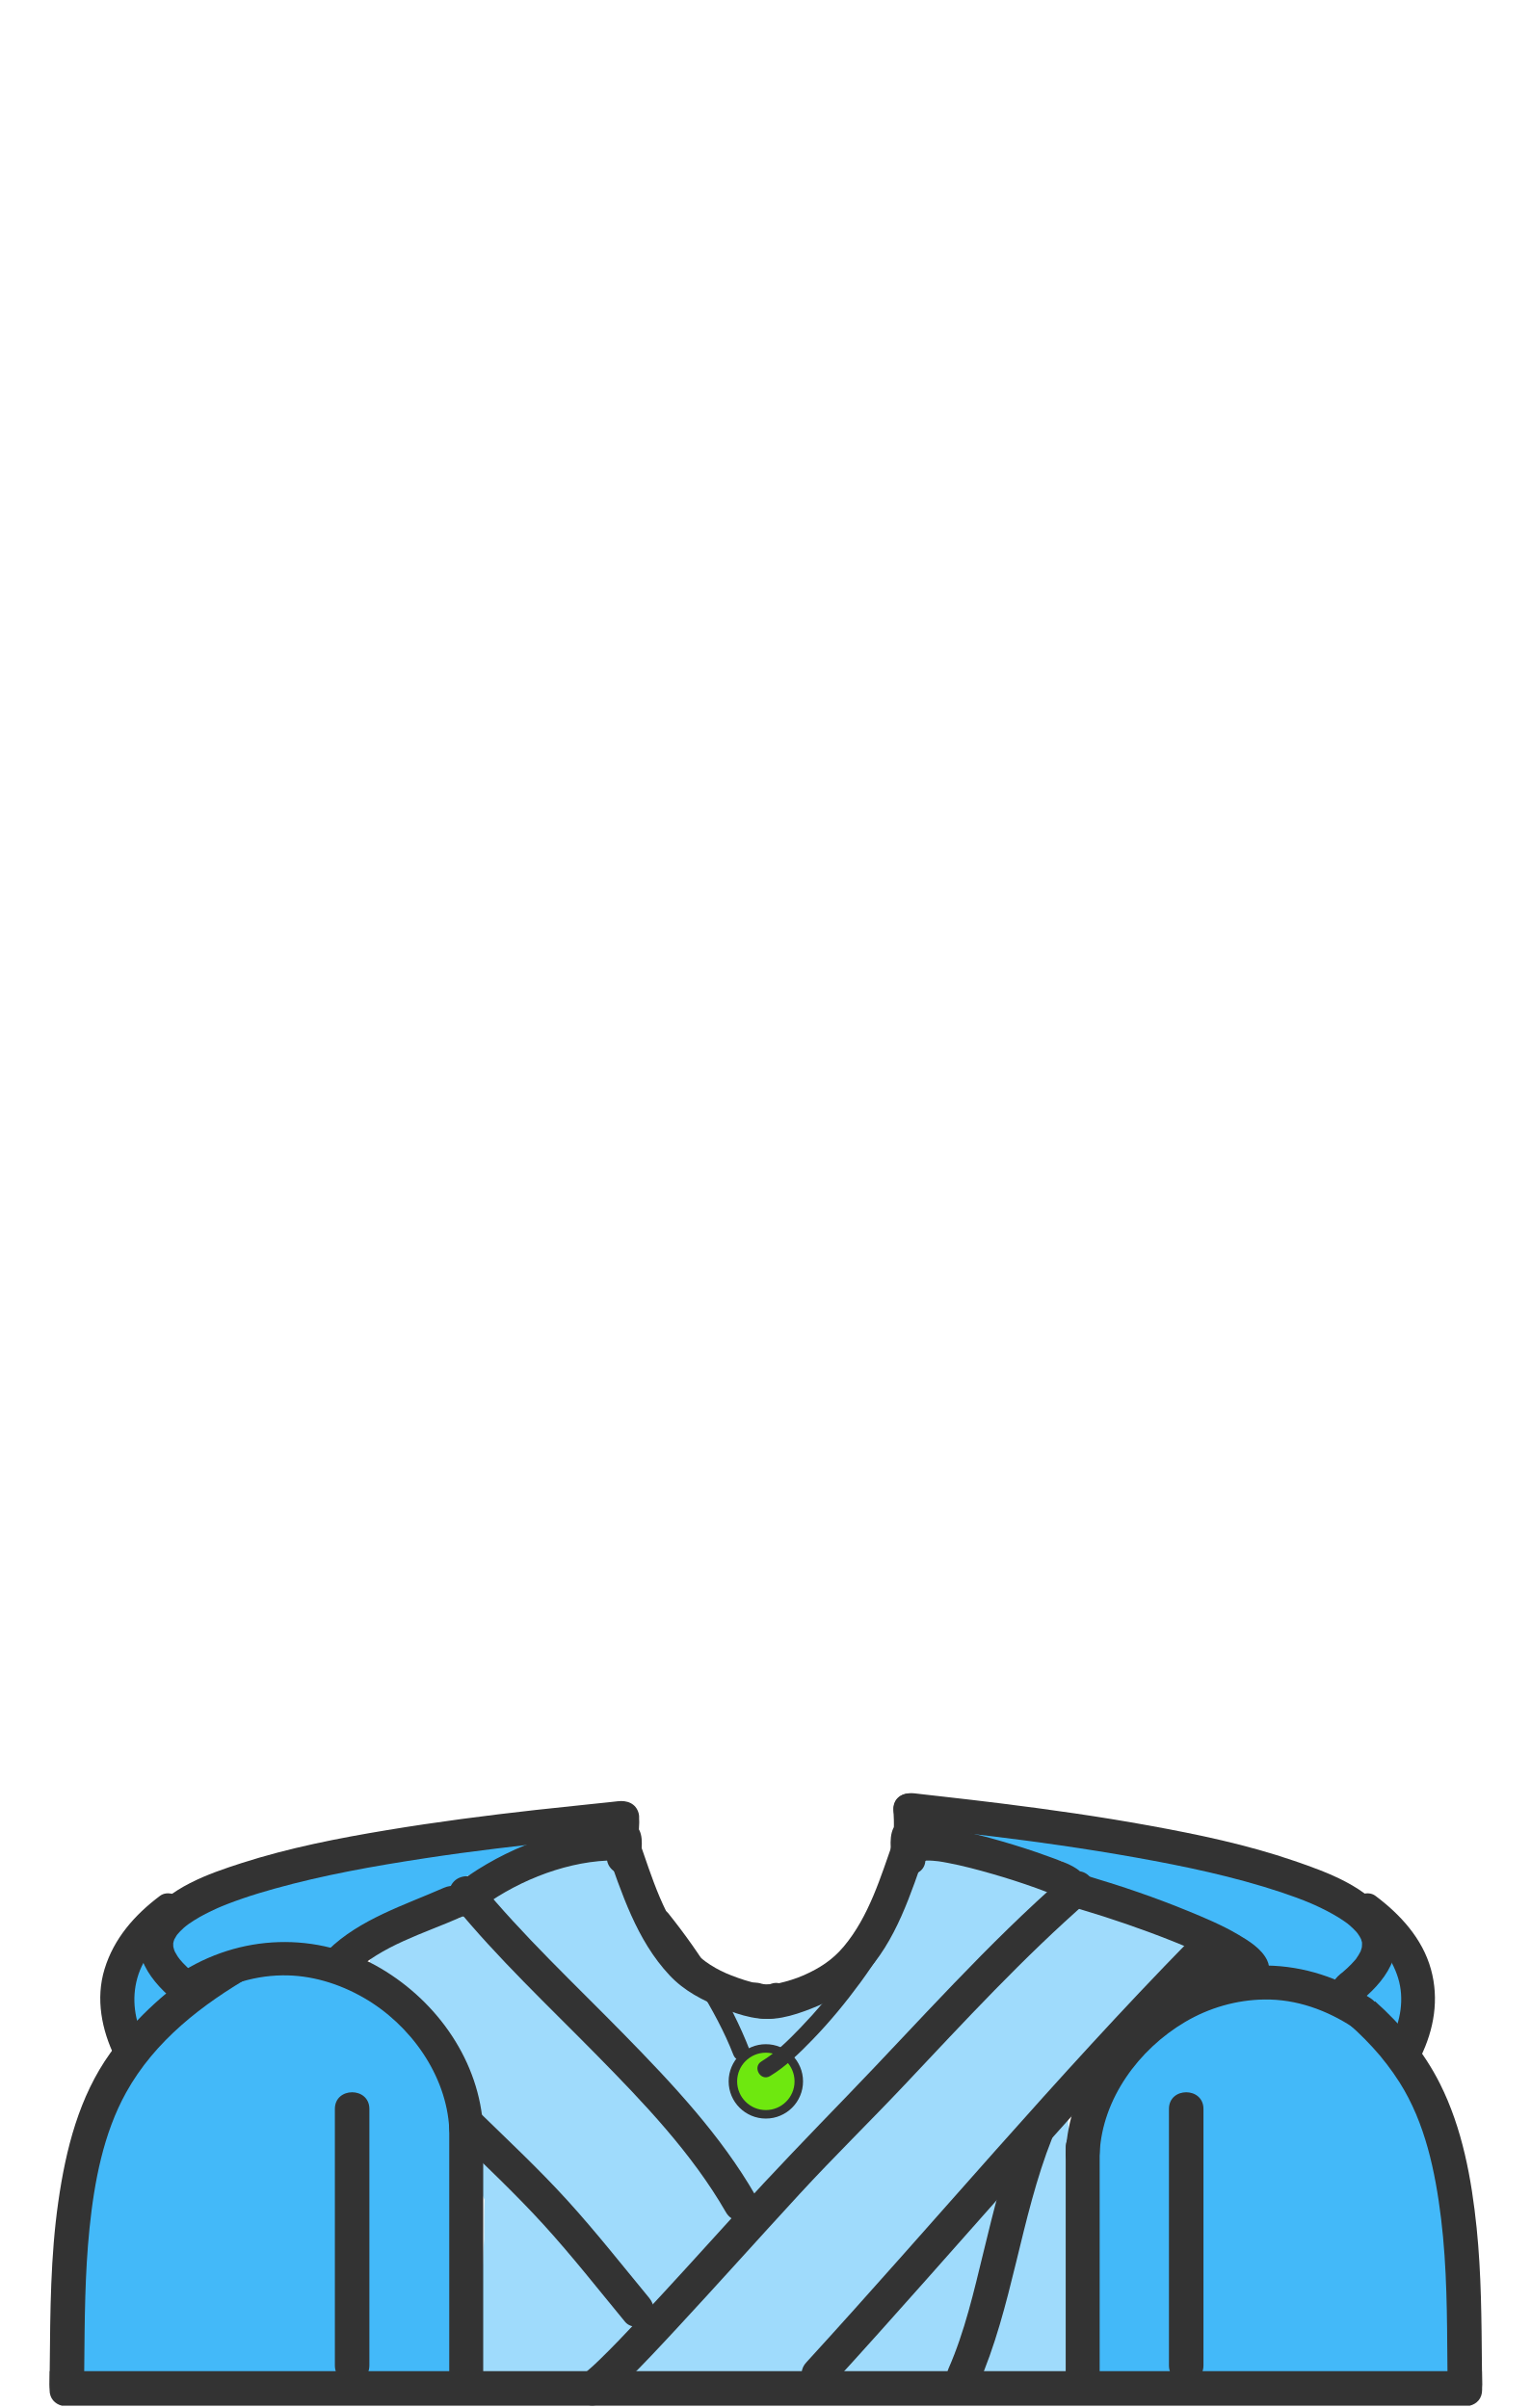
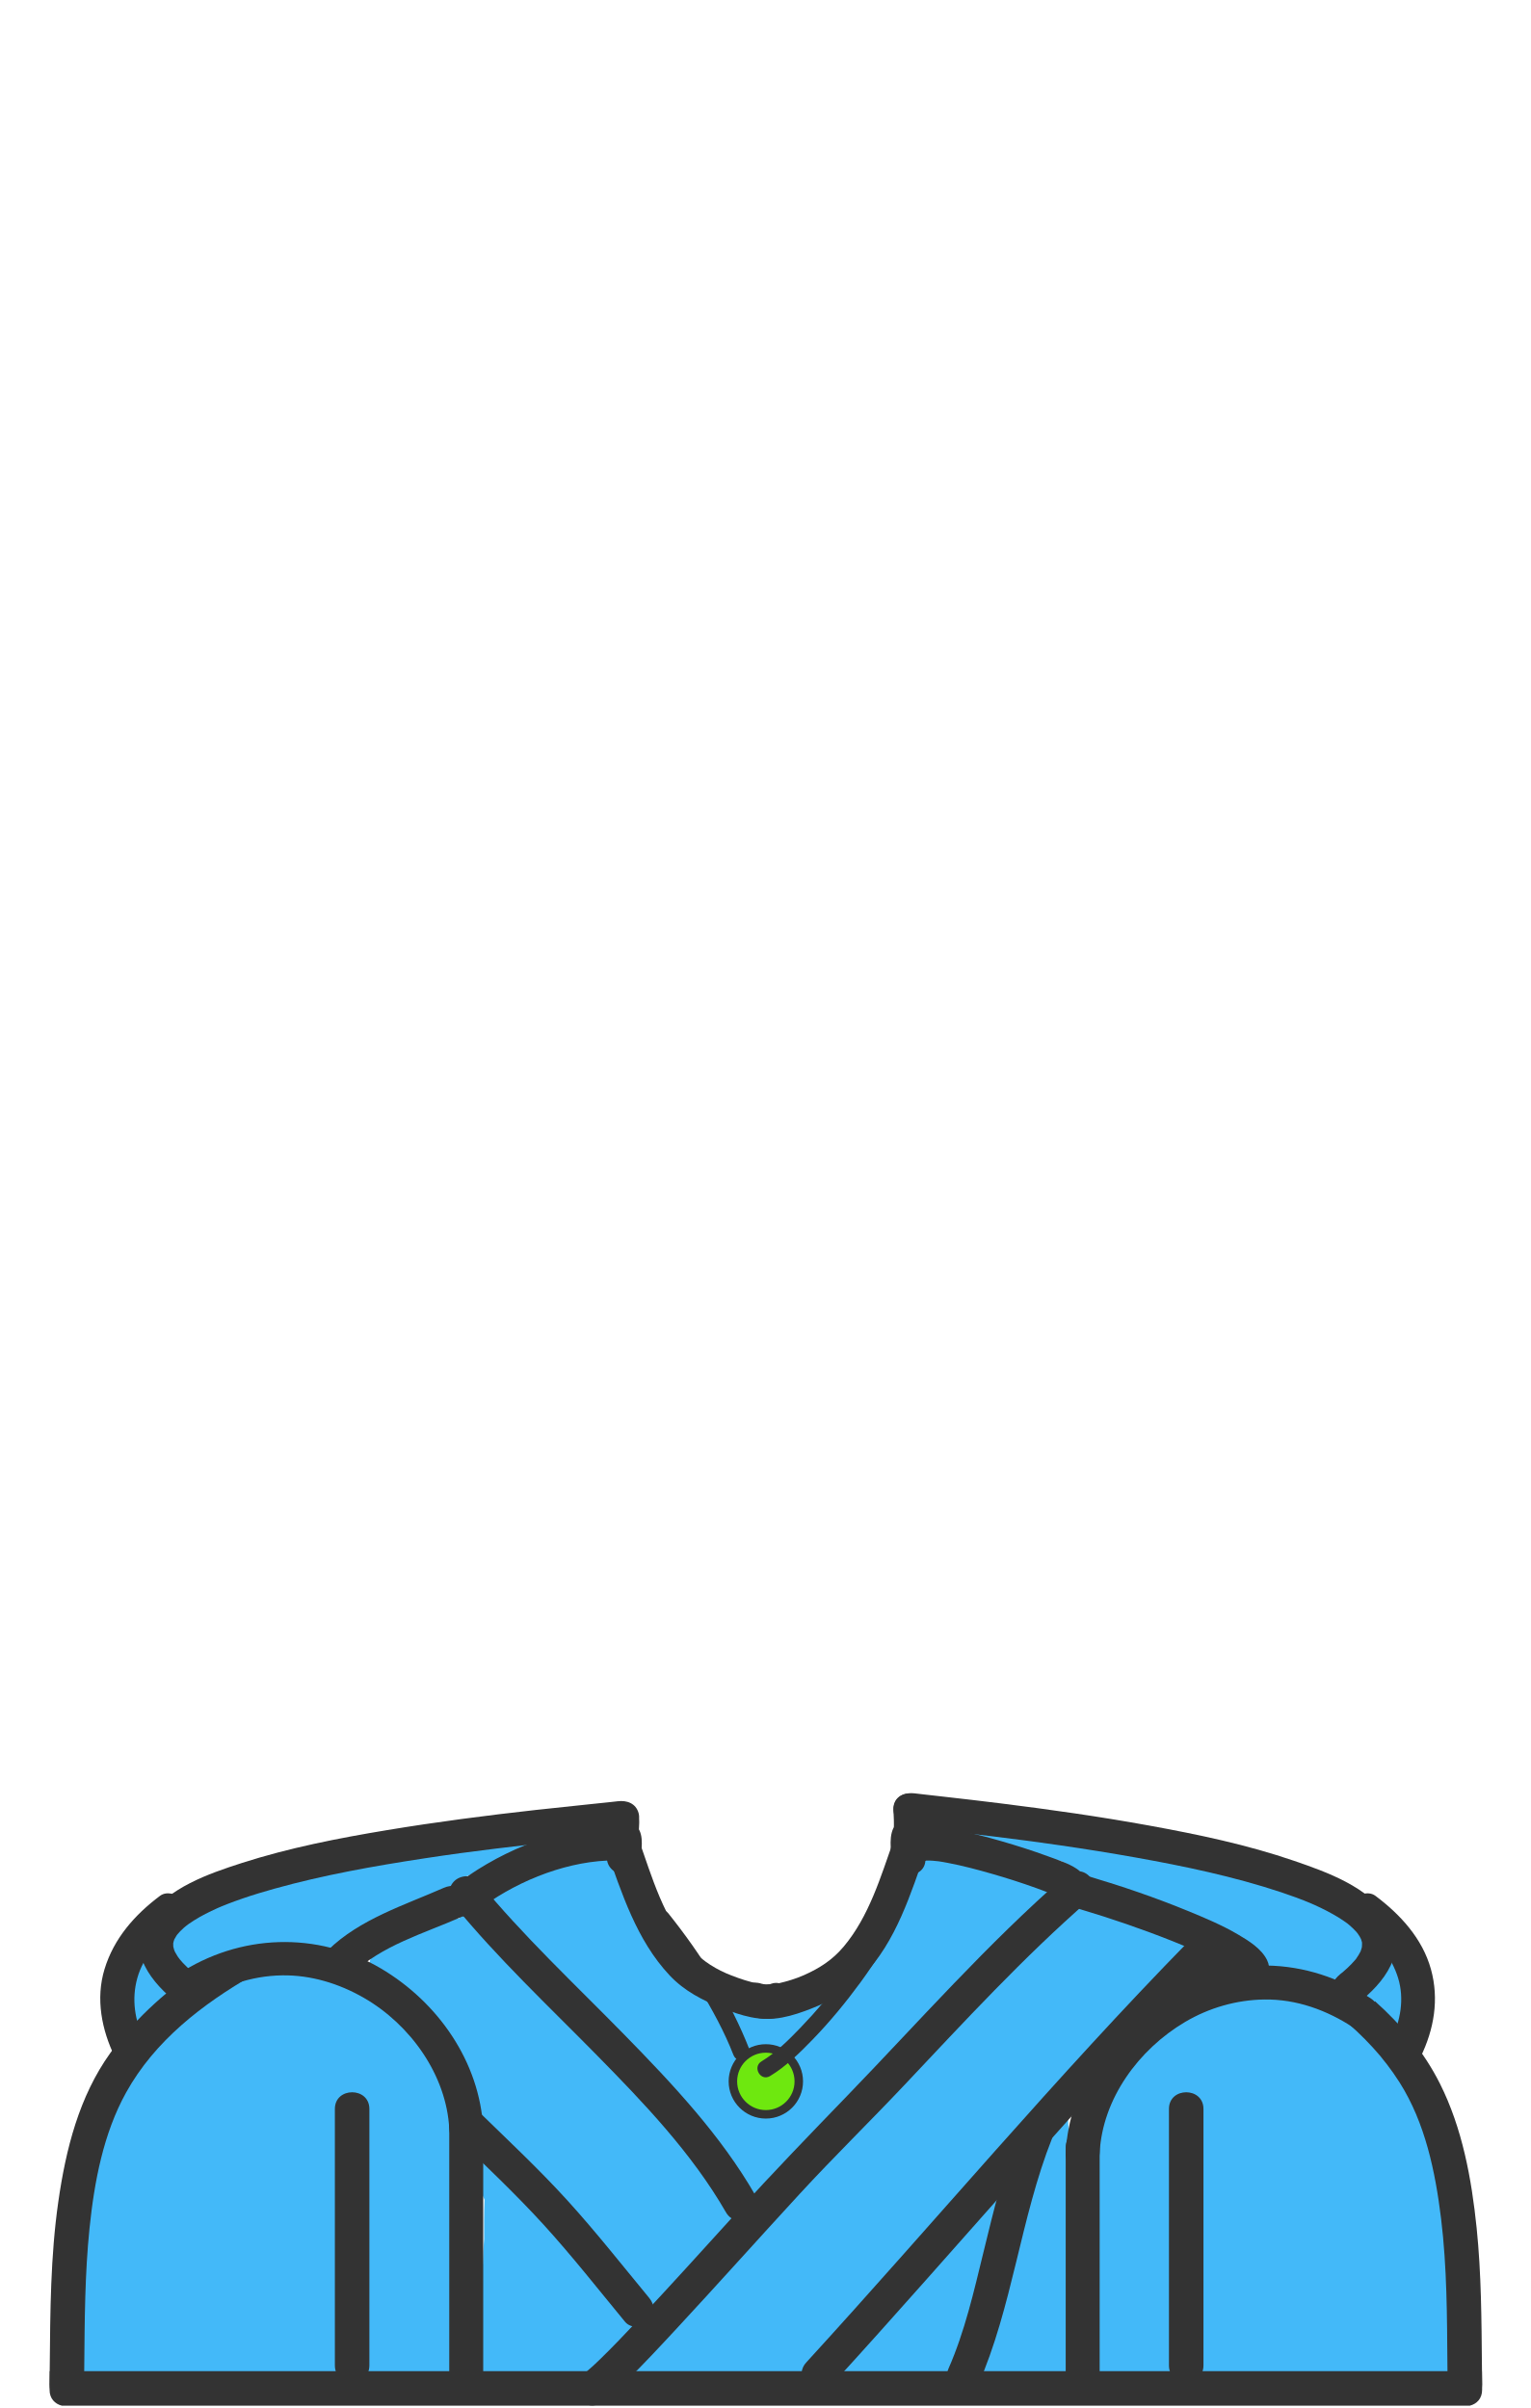
<svg xmlns="http://www.w3.org/2000/svg" width="901" height="1418">
  <g transform="translate(1 1)" fill="none" fill-rule="evenodd">
-     <path d="M727.177 1146.814c-8.388-5.563-19.503-6.301-29.589-6.733-19.257-10.056-36.456-24.519-57.657-30.029-11.75-3.056-22.86-5.607-33.858-10.923-11.557-5.585-22.83-11.168-35.729-12.624-5.258-.593-9.713 4.57-10.12 9.443-.373.014-.748.009-1.12.027-3.493-4.837-10.938-7.183-15.585-1.754-12.613 14.738-27.611 28.669-35.451 46.755-1.331 3.073-1.735 6.283-.544 9.155a211.523 211.523 0 0 0-2.127 4.129c-2.795 2.804-5.594 5.604-8.444 8.358a171.628 171.628 0 0 1-6.758 6.198 8.94 8.94 0 0 0-3.215-.441c-1.314-1.785-3.167-3.146-5.366-3.623-11.857-2.569-25.915 3.394-35.255 12.714-12.672-4.987-25.789-8.533-39.347-6.855a42.673 42.673 0 0 1-3.16-2.361 125.865 125.865 0 0 1-10.327-9.562c-1.995-2.069-2.798-3.001-4-4.778-.264-.394-.51-.8-.737-1.216.513-5.795-3.889-9.735-8.74-10.589-3.208-6.863-6.434-13.68-10.339-20.156-1.681-6.092-3.577-12.11-6.456-17.653.515-1.235.734-2.65.526-4.245a39.973 39.973 0 0 0-.449-2.689l.086-.012c-.642-3.79-.8-7.699-1.354-11.513-.639-4.396-5.706-7.459-9.796-7.459a9.706 9.706 0 0 0-6.415 2.366c-3.844-.188-7.884.716-11.55 1.891-1.814.354-3.483 1.037-5.096 1.852-6.396 2.537-12.538 5.688-18.731 8.667-1.446.695-2.9 1.37-4.363 2.03l-.522.237-.354.144a57.57 57.57 0 0 1-2.346.88c-3.682-4.434-10.455-6.307-14.696-.868a94.685 94.685 0 0 0-1.57 2.07.077.077 0 0 1-.019-.014l-.157.256c-3.188 4.345-5.975 8.869-8.541 13.516a64.683 64.683 0 0 0-2.548 4.788c-2.148 4.171-4.171 8.42-6.185 12.714-5.924-1.108-12.178-1.085-18.073-.75-8.601.49-17.437 1.875-25.191 5.79-3.809 1.923-5.502 6.684-4.811 10.872-1.116 1.252-2.083 2.637-2.814 4.202-2.918 6.259-2.409 13.993 3.203 18.646 3.74 3.101 8.295 4.412 12.938 4.35 9.769 13.54 19.325 27.231 29.537 40.442a510.122 510.122 0 0 0 5.535 7.015c2.027 16.076 4.483 32.092 7.581 48.001 1.719 8.829 3.244 18.537 7.156 26.891-.325 7.715-.286 15.464-.25 23.206-.413 4.901-.713 9.809-.766 14.726-3.851 13.584-4.971 28.218-4.099 41.368.189 2.843 1.386 5.156 3.112 6.84.021 6.295.121 12.593.275 18.896.135 5.534 4.519 10.158 10.159 10.158 5.742 0 9.192-4.246 10.047-9.413.125-.037.246-.088.369-.133.438 2.683 1.967 5.188 4.773 6.804 9.965 5.739 21.207 7.289 32.548 6.431 11.489-.867 22.45-4.484 33.828-5.84 2.237-.262 4.481-.457 6.73-.585a8.76 8.76 0 0 0 2.465 1.019c10.935 2.581 24.374 3.338 36.145.228 2.652.15 5.303.277 7.955.358 15.215 10.04 35.68 4.005 52.327-.38 25.306-1.186 50.394-5.891 75.754-6.529 10.532.977 21.035 1.354 31.443-1.555 2.03 3.944 6.483 6.857 11.729 5.847.491-.095.984-.2 1.479-.308 4.11 2.67 10.238 2.166 13.641-1.514.613.116 1.224.264 1.829.466 4.819 1.617 11.667-1.824 12.497-7.095 6.896-43.838 3.199-88.002 1.04-132.057-.075-1.522-.418-2.86-.952-4.031-.219-7.562-.57-15.12-1.057-22.67 4.928-7.465 9.866-14.914 15.078-22.132 11.578-11.303 23.856-22.296 32.274-36.116 2.094-3.438 1.729-7.922-.579-11.118.117-.122.229-.247.346-.37a11.173 11.173 0 0 0 1.708-2.447c1.869-.323 3.741-.615 5.612-.846 7.063-.869 14.183-1.066 21.302-.909l.098.041c1.723.679 3.534.648 5.237.142 4.585.208 9.163.527 13.718.899 10.782.878 12.886-13.789 5.128-18.933zM370.496 1356.09c-9.731-11.081-19.105-22.464-27.516-34.534a231.06 231.06 0 0 1 9.97 3.659 7.793 7.793 0 0 0 2.271.528c5.835 7.919 11.685 15.826 17.901 23.459a53.821 53.821 0 0 0-2.626 6.888z" fill-opacity=".511" fill="#43B9F9" fill-rule="nonzero" />
+     <path d="M727.177 1146.814c-8.388-5.563-19.503-6.301-29.589-6.733-19.257-10.056-36.456-24.519-57.657-30.029-11.75-3.056-22.86-5.607-33.858-10.923-11.557-5.585-22.83-11.168-35.729-12.624-5.258-.593-9.713 4.57-10.12 9.443-.373.014-.748.009-1.12.027-3.493-4.837-10.938-7.183-15.585-1.754-12.613 14.738-27.611 28.669-35.451 46.755-1.331 3.073-1.735 6.283-.544 9.155a211.523 211.523 0 0 0-2.127 4.129c-2.795 2.804-5.594 5.604-8.444 8.358a171.628 171.628 0 0 1-6.758 6.198 8.94 8.94 0 0 0-3.215-.441c-1.314-1.785-3.167-3.146-5.366-3.623-11.857-2.569-25.915 3.394-35.255 12.714-12.672-4.987-25.789-8.533-39.347-6.855a42.673 42.673 0 0 1-3.16-2.361 125.865 125.865 0 0 1-10.327-9.562c-1.995-2.069-2.798-3.001-4-4.778-.264-.394-.51-.8-.737-1.216.513-5.795-3.889-9.735-8.74-10.589-3.208-6.863-6.434-13.68-10.339-20.156-1.681-6.092-3.577-12.11-6.456-17.653.515-1.235.734-2.65.526-4.245a39.973 39.973 0 0 0-.449-2.689l.086-.012c-.642-3.79-.8-7.699-1.354-11.513-.639-4.396-5.706-7.459-9.796-7.459a9.706 9.706 0 0 0-6.415 2.366c-3.844-.188-7.884.716-11.55 1.891-1.814.354-3.483 1.037-5.096 1.852-6.396 2.537-12.538 5.688-18.731 8.667-1.446.695-2.9 1.37-4.363 2.03l-.522.237-.354.144a57.57 57.57 0 0 1-2.346.88c-3.682-4.434-10.455-6.307-14.696-.868a94.685 94.685 0 0 0-1.57 2.07.077.077 0 0 1-.019-.014l-.157.256c-3.188 4.345-5.975 8.869-8.541 13.516a64.683 64.683 0 0 0-2.548 4.788c-2.148 4.171-4.171 8.42-6.185 12.714-5.924-1.108-12.178-1.085-18.073-.75-8.601.49-17.437 1.875-25.191 5.79-3.809 1.923-5.502 6.684-4.811 10.872-1.116 1.252-2.083 2.637-2.814 4.202-2.918 6.259-2.409 13.993 3.203 18.646 3.74 3.101 8.295 4.412 12.938 4.35 9.769 13.54 19.325 27.231 29.537 40.442a510.122 510.122 0 0 0 5.535 7.015c2.027 16.076 4.483 32.092 7.581 48.001 1.719 8.829 3.244 18.537 7.156 26.891-.325 7.715-.286 15.464-.25 23.206-.413 4.901-.713 9.809-.766 14.726-3.851 13.584-4.971 28.218-4.099 41.368.189 2.843 1.386 5.156 3.112 6.84.021 6.295.121 12.593.275 18.896.135 5.534 4.519 10.158 10.159 10.158 5.742 0 9.192-4.246 10.047-9.413.125-.037.246-.088.369-.133.438 2.683 1.967 5.188 4.773 6.804 9.965 5.739 21.207 7.289 32.548 6.431 11.489-.867 22.45-4.484 33.828-5.84 2.237-.262 4.481-.457 6.73-.585a8.76 8.76 0 0 0 2.465 1.019c10.935 2.581 24.374 3.338 36.145.228 2.652.15 5.303.277 7.955.358 15.215 10.04 35.68 4.005 52.327-.38 25.306-1.186 50.394-5.891 75.754-6.529 10.532.977 21.035 1.354 31.443-1.555 2.03 3.944 6.483 6.857 11.729 5.847.491-.095.984-.2 1.479-.308 4.11 2.67 10.238 2.166 13.641-1.514.613.116 1.224.264 1.829.466 4.819 1.617 11.667-1.824 12.497-7.095 6.896-43.838 3.199-88.002 1.04-132.057-.075-1.522-.418-2.86-.952-4.031-.219-7.562-.57-15.12-1.057-22.67 4.928-7.465 9.866-14.914 15.078-22.132 11.578-11.303 23.856-22.296 32.274-36.116 2.094-3.438 1.729-7.922-.579-11.118.117-.122.229-.247.346-.37a11.173 11.173 0 0 0 1.708-2.447c1.869-.323 3.741-.615 5.612-.846 7.063-.869 14.183-1.066 21.302-.909l.098.041c1.723.679 3.534.648 5.237.142 4.585.208 9.163.527 13.718.899 10.782.878 12.886-13.789 5.128-18.933zM370.496 1356.09c-9.731-11.081-19.105-22.464-27.516-34.534a231.06 231.06 0 0 1 9.97 3.659 7.793 7.793 0 0 0 2.271.528c5.835 7.919 11.685 15.826 17.901 23.459a53.821 53.821 0 0 0-2.626 6.888z" fill-opacity="1" fill="#43B9F9" fill-rule="nonzero" />
    <path d="M370.962 1068.63c-.583.456-1.172.899-1.763 1.341.608.936 1.199 1.729 1.763 2.292 3.557 3.557 4.37-7.051 0-3.633z" fill="#54361F" fill-rule="nonzero" />
    <path d="M852.048 1376.753c.63-1.152 1.347-2.229 2.035-3.38 2.337-3.908 1.769-7.77-.323-10.602 1.658-22.561-.527-45.03-5.618-67.036 3.241-3.143 4.679-8.694 1.878-12.533a286.046 286.046 0 0 1-3.94-5.546c.523-1.236.752-2.649.587-4.225-1.258-11.877-5.37-22.292-10.999-31.928-1.768-6.559-3.445-13.149-5.618-19.537-1.828-5.368-7.436-7.658-12.25-6.932a37.572 37.572 0 0 0-1.876-1.614 11.856 11.856 0 0 0-2.252-1.413c-3.611-4.293-7.234-8.575-10.72-12.925-.112-.181-.211-.367-.34-.538a54.333 54.333 0 0 0-2.352-2.88 190.848 190.848 0 0 1-4.421-5.924c-1.933-2.706-4.6-4.6-7.695-4.968-7.048-5.023-15.161-8.94-23.155-10.457.041-.37.067-.743.067-1.122-.003-4.454-.181-8.965-.979-13.23a1406.338 1406.338 0 0 0 15.152 7.104c1.704.786 3.48 1.239 5.22 1.272a130.913 130.913 0 0 1 4.438 3.536c2.112 1.759 4.154 3.6 6.12 5.52.206.757.493 1.52.896 2.281 3.05 5.779 7.181 10.949 11.747 15.602 5.727 5.837 17.064 1.574 17.638-5.938 6.193-1.092 10.236-8.445 7.122-15.177a65.191 65.191 0 0 0-.992-2.021c.129-2.533-.64-5.186-2.627-7.484-1.537-1.775-3.271-3.326-5.115-4.742a118.816 118.816 0 0 0-4.366-5.417c-.176-.2-.36-.393-.55-.579.683-4.04-1.413-7.943-4.894-10.492-19.795-14.508-36.489-33.924-60.252-41.851a147.947 147.947 0 0 0-7.771-3.519c-4.226-1.766-8.546-3.264-12.832-4.842a32.302 32.302 0 0 1-5.679 1.116c-11.654 1.234-24.086-2.066-35.177-6.813-6.53 2.864-14.325 2.584-21.098-.993a113.423 113.423 0 0 0-4.495-2.248c-.939-.351-3.873-1.536-4.539-1.764-3.927-1.337-7.895-2.548-11.919-3.56-8.627-2.17-17.427-4.073-26.22-5.443-13.393-2.087-26.313-6.133-39.345-9.745-5.306 3.249-11.992 4.31-18.655 3.079-7.92-1.464-15.413-4.537-23.333-6-2.789-.516-5.293-1.671-7.469-3.274-.905 1.429-1.442 3.092-1.598 4.8-.255.332-.49.672-.7 1.027-2.336 3.99-1.542 6.761 1.433 10.126 1.013 1.456 1.99 2.931 3.204 4.249 3.679 3.992 9.781 3.663 13.765.505 1.162-.734 2.396-1.348 3.626-1.965a8.029 8.029 0 0 0 1.285-.817c11.611 3.435 22.861 8.047 34.51 11.406 2.575 1.516 5.293 2.778 8.188 3.98 2.077.863 4.301.645 6.305-.23 6.102 1.774 12.331 3.034 18.573 4.252a185.471 185.471 0 0 1 14.021 8.011c10.166 6.43 21.994 10.181 33.155 14.467 11.288 4.336 21.963 9.722 33.564 13.3 3.471 1.07 6.96 2.074 10.45 3.072.355.219.719.447 1.073.664 7.444 4.533 15.046 8.791 22.75 12.86-1.356 3.555-.999 7.783 2.116 10.86-.009.845.07 1.69.234 2.519.4 2.004.819 3.996 1.289 5.973-.087-.055-.164-.124-.252-.175-5.089-2.981-10.708-.866-13.898 3.646-.717 1.013-1.445 2.153-2.206 3.322-11.427-4.696-24.087 1.276-33.862 8.503-2.522-3.021-6.75-5.112-10.687-3.626-22.269 8.406-29.199 35.861-33.358 56.88-6.057 30.599-12.386 61.919-6.923 93.101.445 2.548 1.848 4.414 3.709 5.625-4.838 10.18-4.102 22.342-2.887 33.255.79 7.076 2.147 14.016 3.117 20.975-3.715 6.864-.609 14.715 2.504 21.134 3.999 8.249 15.066 5.493 18.131-1.558 3.634.802 7.664-.25 10.154-3.44 4.844 1.05 9.761 1.592 14.34.186.569-.18 1.123-.403 1.658-.668 1.284.668 2.771 1.054 4.445 1.03 7.666-.104 15.179-1.376 22.667-2.793 4.537-.1 9.068-.316 13.566-.781 6.534 6.084 16.241 8.69 24.729 10.322 9.521 1.832 19.506 2.753 29.104 1.016 5.265-.952 8.243-7.076 7.21-11.971 3.65.412 7.325.704 11.01.882 13.594 3.042 27.452 5.032 40.702.932 5.927-1.834 8.848-8.319 6.692-13.654a10.4 10.4 0 0 0-.183-1.056c1.103-2.554 1.092-5.4-.122-8.093.09-.714.176-1.429.269-2.144.042-.301.071-.529.094-.727zM358.5 1068.5c-7.455.14-14.899.013-22.34-.252-1.417.134-2.834.273-4.247.444-.484.059-.846.101-1.124.133-2.796.408-5.589.833-8.381 1.271-8.115 1.271-16.242 2.509-24.409 3.404l-.644.069-.586.102c-1.794.308-3.587.623-5.375.972-2.98.582-5.954 1.201-8.938 1.763-15.222 2.863-30.26 3.89-45.68 4.695-3.508.183-7.026.297-10.528.587-1.164.097-7.038.98-.934-.044-1.708.286-3.551.49-5.202 1.035-7.337 2.421-13.117 4.899-21.112 5.321-3.135.165-6.142-.438-8.887-1.625a199.777 199.777 0 0 0-11.935 7.986c-1.627-1.026-3.503-1.668-5.388-1.76-9.32-.456-22.271 3.679-29.64 11.396-7.135 3.005-13.743 8.256-19.533 13.375-7.017 2.07-13.664 6.888-19.099 11.744-10.655 1.069-19.298 10.269-24.962 20.171-6.558 11.464-13.497 29.613-8.67 42.862l.07-.03c.279.815.596 1.634.954 2.457 4.587 10.542 22.492 2.945 18.567-7.828-.638-1.753-.719-3.915-.498-6.123.062.006.122.016.184.02 9.133.612 15.945-5.412 20.921-13.334 1.671-.703 3.3-1.52 4.88-2.441-2.886 4.831-5.064 10.009-5.494 15.616-11.161 11.452-20.654 24.594-31.555 36.32-.26.279-.499.564-.722.854-1.385.467-2.749 1.284-4.02 2.533-4.468 4.396-7.787 9.777-10.459 15.54-2.779 1.18-5.06 3.489-5.698 6.552-4.219 20.276-13.342 39.167-16.931 59.6-.351 1.994-.254 3.991.283 5.8-1.525 4.914-2.685 9.962-3.355 15.187-.566 4.403 3.519 8.713 7.458 9.796.794.218 1.557.327 2.297.36-.735 6.348-1.316 12.708-1.366 19.108-.028 3.551.111 7.439.75 11.222a9.044 9.044 0 0 0-1.012 4.213c.077 12.487 1.507 24.966 3.75 37.24.802 4.392 5.581 7.459 9.796 7.459 6.008 0 9.538-4.657 10.159-10.158.061-.537.107-1.074.156-1.608a10.148 10.148 0 0 0 4.599-4.273c.174-.1.34-.21.508-.319 2.227 3.512 5.102 6.563 8.596 7.868 4.139 2.608 9.936 3.501 14.432 3.927 22.103 2.084 43.801-3.389 65.849-3.563 3.604-.028 6.209-1.583 7.828-3.814.105.02.201.049.307.064 20.919 3.198 42.787 1.027 62.985 8.127 2.782.978 5.257.676 7.257-.415 5.954 2.921 14.875.103 15.071-8.456 4.956 1.057 10.516-1.233 11.841-7.027a98.61 98.61 0 0 0 1.183-6.181c1.59-1.797 2.573-4.139 2.567-6.679-.035-13.211-.742-26.396-1.395-39.583 1.981-1.715 3.347-4.143 3.426-7.148.54-20.467-2.669-40.656-4.741-60.955-.354-3.459-1.92-6.579-4.515-8.422-.234-1.99-.471-3.98-.71-5.97.316-.245.621-.5.895-.773 6.692-6.697 3.128-20.387 1.258-28.631-2.129-9.387-5.982-18.535-10.729-26.886-8.271-14.551-21.485-27.824-37.721-32.906-8.987-5.402-18.765-9.391-29.072-10.19-2.259-.176-4.552.77-6.353 2.244l-1.101-.498c10.021-7.243 18.632-17.139 28.416-24.243 3.406-2.473 7.004-4.669 10.823-6.444 3.477-1.616 11.327-.711 16.233-1.484 5.325-.84 9.519-3.196 13.213-7.098.985-1.04 1.892-2.145 2.878-3.182-.282.351.102.13.343-.096.707-.05 1.764-.186 1.919-.175 6.481.383 9.73-4.403 9.787-9.427a58.466 58.466 0 0 1 2.159-1.643 824.207 824.207 0 0 1 17.92-7.409c5.215-.973 10.527-1.429 15.765-2.307 8.345-1.399 16.24-5.213 24.042-8.319 3.805-1.517 7.952-3.209 12.178-4.227 5.438.321 10.879.583 16.345-.557 4.09-.855 6.469-4.166 7.113-7.839.317-.242.956-.747 1.132-.872 2.247-1.573 4.476-3.119 6.665-4.752-.632-.973-1.285-2.103-1.951-3.307a23.97 23.97 0 0 1-8.746 1.836z" fill="#43B9F9" fill-rule="nonzero" />
    <circle stroke="#333" stroke-width="5" fill="#6EE80F" fill-rule="nonzero" cx="449.841" cy="1224.663" r="19.397" />
    <path d="M452.314 1221.534c9.372-5.669 17.445-13.632 25.024-21.448 10.226-10.548 19.591-21.947 28.267-33.796 8.179-11.17 15.779-23 21.296-35.731 3.834-8.848 7.591-19.569 4.587-29.221-1.909-6.137-11.564-3.517-9.643 2.658 2.383 7.656-1.537 17.098-4.787 24.232-5.507 12.092-12.98 23.308-20.81 34-7.933 10.834-16.676 21.108-25.981 30.786-6.953 7.231-14.362 14.66-23 19.885-5.508 3.332-.485 11.982 5.047 8.635zm-11.924-15.129c-11.24-28.979-28.632-56.572-48.017-80.768-4.033-5.033-11.061 2.091-7.071 7.07 9.302 11.61 17.526 24.089 25.214 36.813 7.633 12.634 14.884 25.759 20.231 39.543 2.306 5.946 11.978 3.363 9.643-2.658zm431.007 185.861c-.255-27.135-.337-54.289-3.12-81.313-2.985-28.994-8.422-58.709-21.597-84.949-9.422-18.77-22.726-34.701-38.18-48.486-6.442 3.634-13.339 6.988-20.337 9.24 13.384 11.003 25.295 23.606 34.702 38.444 15.148 23.872 21.091 52.612 24.484 80.326 3.516 28.75 3.495 57.794 3.729 86.737.03 3.615.07 7.232.11 10.839.072 5.323 3.455 8.482 7.459 9.478 1.848.468 3.818.458 5.646 0 3.973-.995 7.274-4.154 7.213-9.478-.038-3.616-.079-7.223-.109-10.838z" fill="#333" fill-rule="nonzero" />
    <path d="M871.508 1406.152c.062 5.324-3.24 8.482-7.213 9.479H35.389c-3.972-.996-7.274-4.154-7.213-9.479.041-3.606.081-7.224.112-10.84h843.11c.029 3.617.07 7.224.11 10.84z" fill="#333" fill-rule="nonzero" />
    <path d="M687.147 1240.899v151.009c0 13.103 20.318 13.103 20.318 0v-2.01c0-13.104-20.318-13.104-20.318 0v2.01c0 13.103 20.318 13.103 20.318 0v-151.009c.001-13.102-20.318-13.102-20.318 0zm-491.014 0v151.009c0 13.103 20.318 13.103 20.318 0v-2.01c0-13.104-20.318-13.104-20.318 0v2.01c0 13.103 20.318 13.103 20.318 0v-151.009c0-13.102-20.318-13.102-20.318 0zm-75.256-85.88c-21.755 14.394-41.527 31.446-56.952 52.954-18.418 25.682-26.19 56.757-30.609 87.621-4.591 32.04-4.724 64.376-5.028 96.672-.031 3.615-.071 7.232-.112 10.839-.061 5.323 3.241 8.482 7.213 9.478 1.828.458 3.799.468 5.648 0 4.002-.995 7.385-4.154 7.457-9.478.041-3.616.082-7.224.111-10.839.244-27.135.335-54.289 3.119-81.313 2.794-27.155 8.137-55.601 21.496-79.697 16.91-30.539 44.909-52.079 74.937-69.372-9.176-1.774-18.362-3.955-27.28-6.865z" fill="#333" fill-rule="nonzero" />
    <g fill="#333" fill-rule="nonzero">
      <path d="M626.002 1103.723c-45.902 40.037-86.063 85.765-128.315 129.485-21.89 22.649-43.663 45.214-64.864 68.531-19.432 21.372-38.771 42.834-58.547 63.889-7.333 7.808-14.716 15.586-22.41 23.042-2.441 2.364-4.922 4.697-7.54 6.867-1.995 1.652 1.112-.82.358-.258-.376.281-.764.545-1.158.799-2.06 1.324 2.622-.664 3.079-.606-5.422-.686-10 5.067-10 10 0 5.969 4.593 9.316 10 10 7.621.964 16.012-9.342 20.773-13.995 10.28-10.047 20.067-20.606 29.843-31.141 24.409-26.303 48.297-53.083 72.604-79.479 20.088-21.814 41.289-42.529 61.638-64.1 35.215-37.329 69.953-75.114 108.681-108.892 4.11-3.585 3.656-10.486 0-14.143-4.048-4.048-10.038-3.578-14.142.001z" />
      <path d="M266.393 1120.913c25.639 31.306 55.244 59.136 83.579 87.938 28.045 28.507 56.302 58.027 76.376 92.89 6.432 11.171 23.717 1.103 17.27-10.094-20.345-35.332-48.79-65.554-77.143-94.532-29.044-29.684-59.585-58.163-85.939-90.344-3.458-4.223-10.576-3.566-14.143 0-4.138 4.138-3.451 9.929 0 14.142zm432.749 20.904c-78.308 79.915-150.052 165.845-225.518 248.374-8.683 9.496 5.422 23.68 14.143 14.143 75.466-82.529 147.209-168.46 225.518-248.374 9.028-9.215-5.105-23.366-14.143-14.143z" />
      <path d="M599.05 1252.894c-9.287 23.451-15.158 48.039-21.127 72.49-5.618 23.015-10.967 46.586-20.531 68.355-2.192 4.99-1.513 10.694 3.588 13.682 4.291 2.514 11.488 1.405 13.682-3.588 20.491-46.641 24.955-98.352 43.674-145.623 2.01-5.075-2.158-10.974-6.984-12.301-5.689-1.564-10.297 1.921-12.302 6.985zm-332.657 3.458c17.71 17.294 35.838 34.294 52.526 52.596 16.782 18.406 32.194 38.094 48.043 57.292 3.475 4.208 10.564 3.577 14.143 0 4.126-4.127 3.467-9.943 0-14.143-15.854-19.202-31.295-38.85-48.044-57.291-16.649-18.332-34.82-35.307-52.525-52.597-9.23-9.012-23.383 5.119-14.143 14.143z" />
      <path d="M283.464 1398.787V1249.28c0-12.897-20-12.897-20 0v149.507c0 12.898 20 12.898 20 0z" />
      <path d="M283.464 1252.511c-2.041-39.425-26.73-74.567-60.228-94.349-37.394-22.082-83.281-20.406-119.385 3.426-10.71 7.07-.704 24.397 10.095 17.27 15.436-10.189 32.641-16.371 51.23-16.631 16.886-.236 33.374 4.813 47.966 13.205 27.554 15.846 48.695 45.638 50.323 77.079.663 12.831 20.666 12.895 19.999 0zm362.895 149.225v-138.233c0-12.897-20-12.897-20 0v138.233c0 12.898 20 12.898 20 0z" />
      <path d="M646.359 1266.734c1.643-31.715 22.857-60.86 50.323-77.08 14.146-8.354 30.232-12.976 46.613-13.204 18.97-.266 36.892 6.273 52.583 16.631 10.799 7.128 20.805-10.199 10.094-17.27-18.289-12.073-39.356-19.055-61.324-19.361-20.336-.285-40.529 5.853-58.06 15.935-33.604 19.325-58.205 55.26-60.229 94.35-.668 12.895 19.336 12.829 20-.001zm-283.715-207.005c4.78-.646.593-.093-.592.045-1.456.17-2.914.328-4.372.484-3.757.404-7.516.787-11.275 1.174-10.643 1.095-21.284 2.205-31.918 3.391-29.258 3.262-58.476 7.041-87.521 11.859-28.838 4.783-57.766 10.436-85.634 19.392-19.638 6.311-43.276 14.552-55.499 32.372-13.264 19.34 2.86 38.777 18.018 50.412 4.336 3.328 11.187.672 13.682-3.588 3.017-5.149.728-10.369-3.587-13.682 2.133 1.638-1.289-1.076-1.831-1.534a74.852 74.852 0 0 1-2.911-2.607 53.79 53.79 0 0 1-5.099-5.498c2.147 2.666-.062-.162-.519-.852a31.05 31.05 0 0 1-1.427-2.419c-.21-.392-.402-.792-.592-1.193-.769-1.615.983 2.451.342.814a21.213 21.213 0 0 1-.833-2.711c-.649-2.667-.042.221-.062.004a17.09 17.09 0 0 1-.039-2.229c.105-2.851-.462 2.321-.041.108.162-.849.414-1.679.696-2.494.728-2.104-1.238 2.516.054-.051.356-.706.768-1.383 1.194-2.049.22-.343.457-.676.692-1.009 1.002-1.414-1.642 2.063-.544.693a33.302 33.302 0 0 1 2.044-2.286c1.318-1.367 2.76-2.611 4.241-3.798-2.76 2.212.18-.102.86-.581a73.205 73.205 0 0 1 3.17-2.094c4.296-2.705 8.856-4.98 13.479-7.068.669-.302 4.688-2.007 1.938-.858a194.113 194.113 0 0 1 3.883-1.562 234.034 234.034 0 0 1 8.929-3.265c6.234-2.153 12.554-4.055 18.906-5.829 28.908-8.077 58.603-13.347 88.247-17.869 16.011-2.442 26.59-3.848 42.108-5.76 12.562-1.547 25.14-2.961 37.726-4.302 13.133-1.398 26.313-2.508 39.403-4.276 5.413-.731 8.282-7.586 6.984-12.301-1.589-5.776-6.903-7.713-12.3-6.983z" />
      <path d="M93.185 1115.413c-14.907 11.168-27.139 25.057-32.65 43.157-5.301 17.41-1.71 35.74 6.095 51.744 2.388 4.897 9.249 6.185 13.682 3.588 4.961-2.906 5.977-8.782 3.587-13.682-5.591-11.464-7.52-23.959-4.079-36.333 3.543-12.745 13.074-23.426 23.459-31.205 4.353-3.262 6.58-8.574 3.587-13.682-2.518-4.3-9.308-6.863-13.681-3.587zm439.113-41.039c17.201 2.33 34.499 3.969 51.729 6.08 6.435.789 12.866 1.608 19.294 2.457l2.44.324c2.768.369-2.154-.291.632.085 5.38.727 10.756 1.48 16.128 2.258 15.015 2.171 29.998 4.561 44.932 7.23 28.944 5.177 57.947 11.248 85.886 20.533 5.892 1.958 11.721 4.108 17.452 6.498-2.688-1.12 1.371.616 2.037.915 1.213.544 2.416 1.11 3.615 1.685a126.195 126.195 0 0 1 7.234 3.768 91.4 91.4 0 0 1 5.895 3.62 75.828 75.828 0 0 1 2.646 1.863c.551.404 2.099 1.645-.377-.303.526.414 1.04.845 1.551 1.277a43.43 43.43 0 0 1 4.054 3.926c.598.657 2.608 3.306.368.333.58.77 1.104 1.579 1.599 2.406.34.566.642 1.155.931 1.749 1.039 2.125-.917-2.458-.13-.257.211.591.376 1.197.527 1.806.661 2.654.029-.403.061-.088.119 1.207-.328 5.588.23 1.484-.199 1.463-.615 2.888-1.124 4.271-.353.959 1.184-2.493-.042-.006a29.57 29.57 0 0 1-1.118 2.016c-.417.7-.877 1.375-1.343 2.043-1.372 1.964 1.4-1.621-.704.881-1.395 1.656-2.927 3.191-4.503 4.673a71.54 71.54 0 0 1-2.437 2.168c-.539.464-3.957 3.168-1.808 1.519-4.315 3.313-6.604 8.532-3.588 13.682 2.495 4.26 9.346 6.916 13.682 3.588 15.585-11.964 30.68-30.911 17.991-50.659-11.643-18.122-35.847-26.754-55.164-33.393-27.692-9.516-56.601-15.544-85.36-20.787-29.111-5.307-58.43-9.449-87.79-13.107-10.97-1.366-21.951-2.641-32.937-3.88-3.959-.446-7.919-.887-11.877-1.339-1.477-.168-2.953-.34-4.429-.516-1.212-.146-5.7-.743-.867-.088-5.397-.731-10.712 1.208-12.301 6.984-1.297 4.716 1.572 11.569 6.985 12.301z" />
      <path d="M798.62 1132.683c10.577 7.925 19.564 18.416 23.458 31.205 3.706 12.171 1.409 25.079-4.079 36.333-2.39 4.899-1.374 10.775 3.588 13.682 4.434 2.597 11.293 1.31 13.682-3.588 7.949-16.3 11.018-34.04 6.096-51.744-5.019-18.049-18.004-32.185-32.65-43.157-4.373-3.276-11.162-.713-13.682 3.588-2.993 5.106-.766 10.419 3.587 13.681zm-592.345 28.789c17.211-16.813 42.475-23.983 64.009-33.485 4.989-2.201 6.104-9.385 3.587-13.682-2.984-5.095-8.695-5.788-13.682-3.588-22.984 10.143-49.368 18.355-68.057 36.612-9.237 9.025 4.915 23.156 14.143 14.143z" />
      <path d="M279.263 1124.721c21.214-16.66 50.159-28.848 77.248-30.089 12.842-.588 12.899-20.591 0-20-32.828 1.504-65.757 15.817-91.39 35.946-4.294 3.373-3.507 10.635 0 14.143 4.197 4.196 9.859 3.363 14.142 0zm245.693-59.99c.183 3.957.426 7.948.184 11.908-.11 1.15-.048.715.188-1.306l-.071.3a8.732 8.732 0 0 1 2.236-3.751c-4.787 5.399 10.729-8.438 1.375-1.215-7.174 5.541-5.578 14.518-5.097 22.611.762 12.814 20.767 12.889 20 0-.231-3.896-.525-7.822-.365-11.728.091-1.146.018-.7-.221 1.339-.148.984-2.811 3.956-4.134 4.979-1.078.832-3.004 1.25-2.015.851 2.93-1.18 2.035-.694 4.506-2.622 5.531-4.316 3.684-15.511 3.413-21.366-.593-12.84-20.596-12.898-19.999 0z" />
      <path d="M525.145 1082.492c-7.643 21.576-14.504 44.998-29.502 62.838-6.538 7.777-14.153 12.689-23.352 16.769-4.698 2.084-9.818 3.624-14.852 4.797-2.571.599-3.217.667-5.415.801-1.025.063-2.05.021-3.073-.029 1.982.098-1.189-.353-1.72-.532-12.245-4.164-17.457 15.158-5.316 19.285 11.001 3.74 24.167-.522 34.492-4.548 11.552-4.504 21.808-10.296 30.521-19.238 19.735-20.256 28.294-48.83 37.501-74.825 1.821-5.142-2.015-10.934-6.984-12.301-5.541-1.526-10.482 1.849-12.3 6.983zm-169.843-10.229c-.317 6.697-1.952 16.136 4.975 20.214 4.66 2.744 11.81 1.082 14.058-4.124.46-1.066.914-2.098 1.305-3.179.056-.156.114-.312.174-.466-.597 1.547-.906 2.72-2.265 3.859l-4.413 2.571.042-.01-7.706-1.008.04.021-3.588-3.587c-.818-2.328-1.121-3.031-.91-2.111-.265-2.359-.364-3.025-.295-1.998.043.718.016 1.441.002 2.159-.054 2.747-.238 5.494-.404 8.236-.33 5.446 4.798 10 10 10 5.701 0 9.67-4.562 10-10 .387-6.39 2.273-16.271-4.75-19.989-4.707-2.492-11.631-1.286-13.976 4.014-.463 1.048-.91 2.084-1.297 3.155-.058.161-.117.32-.178.479.958-2.501 1.131-3.246 4.209-5.297l5.047-1.365-.048.004 5.047 1.366a.535.535 0 0 0-.045-.027l3.587 3.588c.839 2.309 1.136 3.005.89 2.091.276 2.344.367 3.002.271 1.973-.065-.732-.053-1.475-.053-2.21-.001-2.787.149-5.576.281-8.359.258-5.449-4.744-10-10-10-5.647 0-9.742 4.556-10 10z" />
      <path d="M355.659 1087.371c9.313 26.288 18.009 54.038 37.501 74.825 8.711 9.29 19.52 14.778 31.195 19.408 9.942 3.941 23.501 8.571 34.127 4.815 5.135-1.814 8.508-6.763 6.984-12.301-1.367-4.973-7.158-8.802-12.301-6.984-.729.258-1.436.444-2.193.598 2.426-.491-.423-.118-.868-.116-2.714.012-2.439-.087-4.766-.529-5.361-1.021-10.583-2.814-15.666-4.769-8.844-3.4-16.695-8.213-23.339-15.299-16.496-17.592-23.529-42.78-31.389-64.965-1.818-5.133-6.759-8.509-12.301-6.984-4.969 1.368-8.806 7.159-6.984 12.301zm188.22 7.421c2.801-.843-2.181.023.497-.135 1.234-.072 2.477-.008 3.709.065.732.043 5.196.572 2.661.222 2.076.287 4.14.661 6.198 1.052 8.851 1.675 17.581 4.014 26.232 6.501a417.345 417.345 0 0 1 25.646 8.262c1.688.606 3.369 1.234 5.045 1.875.858.328 5.87 2.396 3.242 1.271 1.964.841 3.97 1.717 5.753 2.906 10.763 7.181 20.765-10.15 10.094-17.27-5.081-3.391-11.377-5.328-17.066-7.432-9.006-3.328-18.178-6.223-27.396-8.899-9.25-2.685-18.604-5.109-28.082-6.846-6.837-1.252-14.972-2.929-21.85-.858-12.317 3.708-7.065 23.013 5.317 19.286z" />
      <path d="M634.733 1123.237c18.431 5.497 36.675 11.748 54.548 18.854 8.709 3.463 17.567 7.361 26.076 12.011 1.673.914 3.313 1.885 4.935 2.886.742.459 1.47.94 2.196 1.424.396.264 3.27 2.391 1.188.772 1.072.84 2.087 1.75 3.038 2.724.478.484 1.75 2.166-.083-.268.398.528.717 1.107 1.007 1.7 2.397 4.893 9.242 6.188 13.682 3.588 4.955-2.902 5.986-8.787 3.588-13.682-3.294-6.722-10.696-11.3-16.902-14.966-9.481-5.601-19.755-9.888-29.919-14.065-18.938-7.784-38.417-14.413-58.036-20.264-12.392-3.694-17.647 15.61-5.318 19.286z" />
      <path d="M717.5 1150.5c-.359 0-.704.021-1.044.051-1.448-.962-3.261-1.551-5.456-1.551-12.897 0-12.897 20 0 20 .359 0 .704-.021 1.044-.051 1.448.962 3.261 1.551 5.456 1.551 12.897 0 12.897-20 0-20z" />
    </g>
    <path d="M0 0h899v1416H0z" />
  </g>
</svg>
